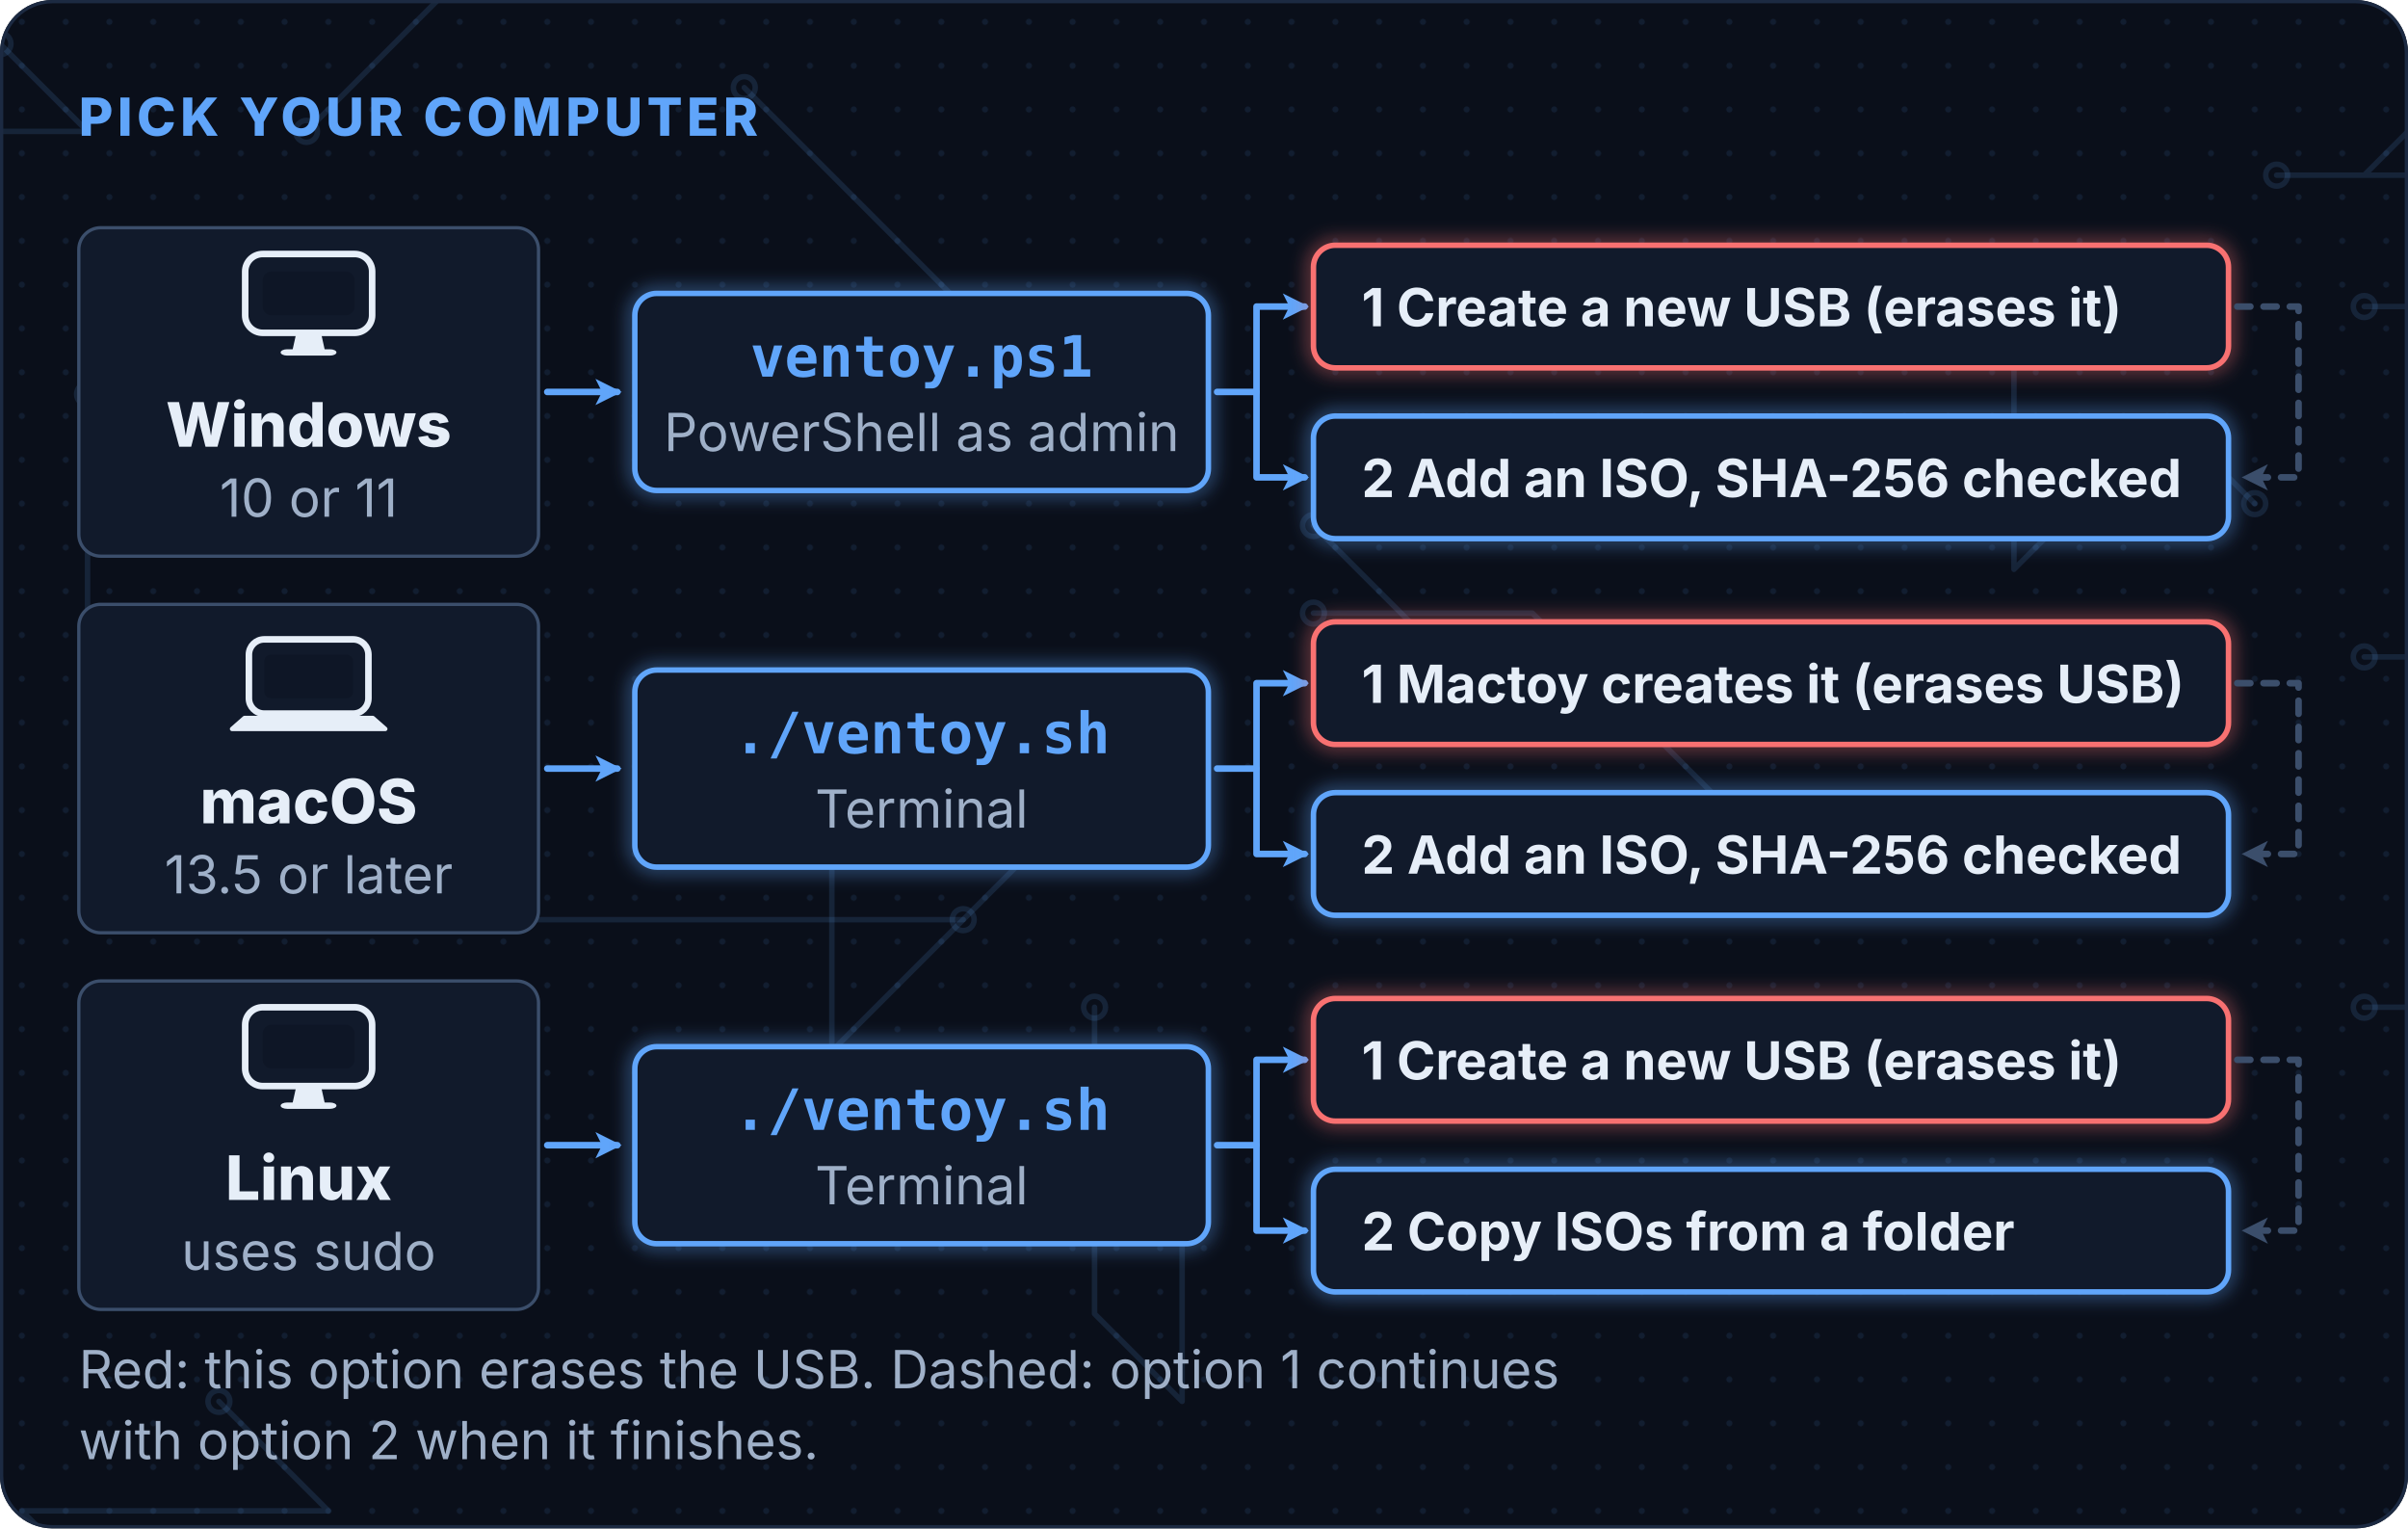
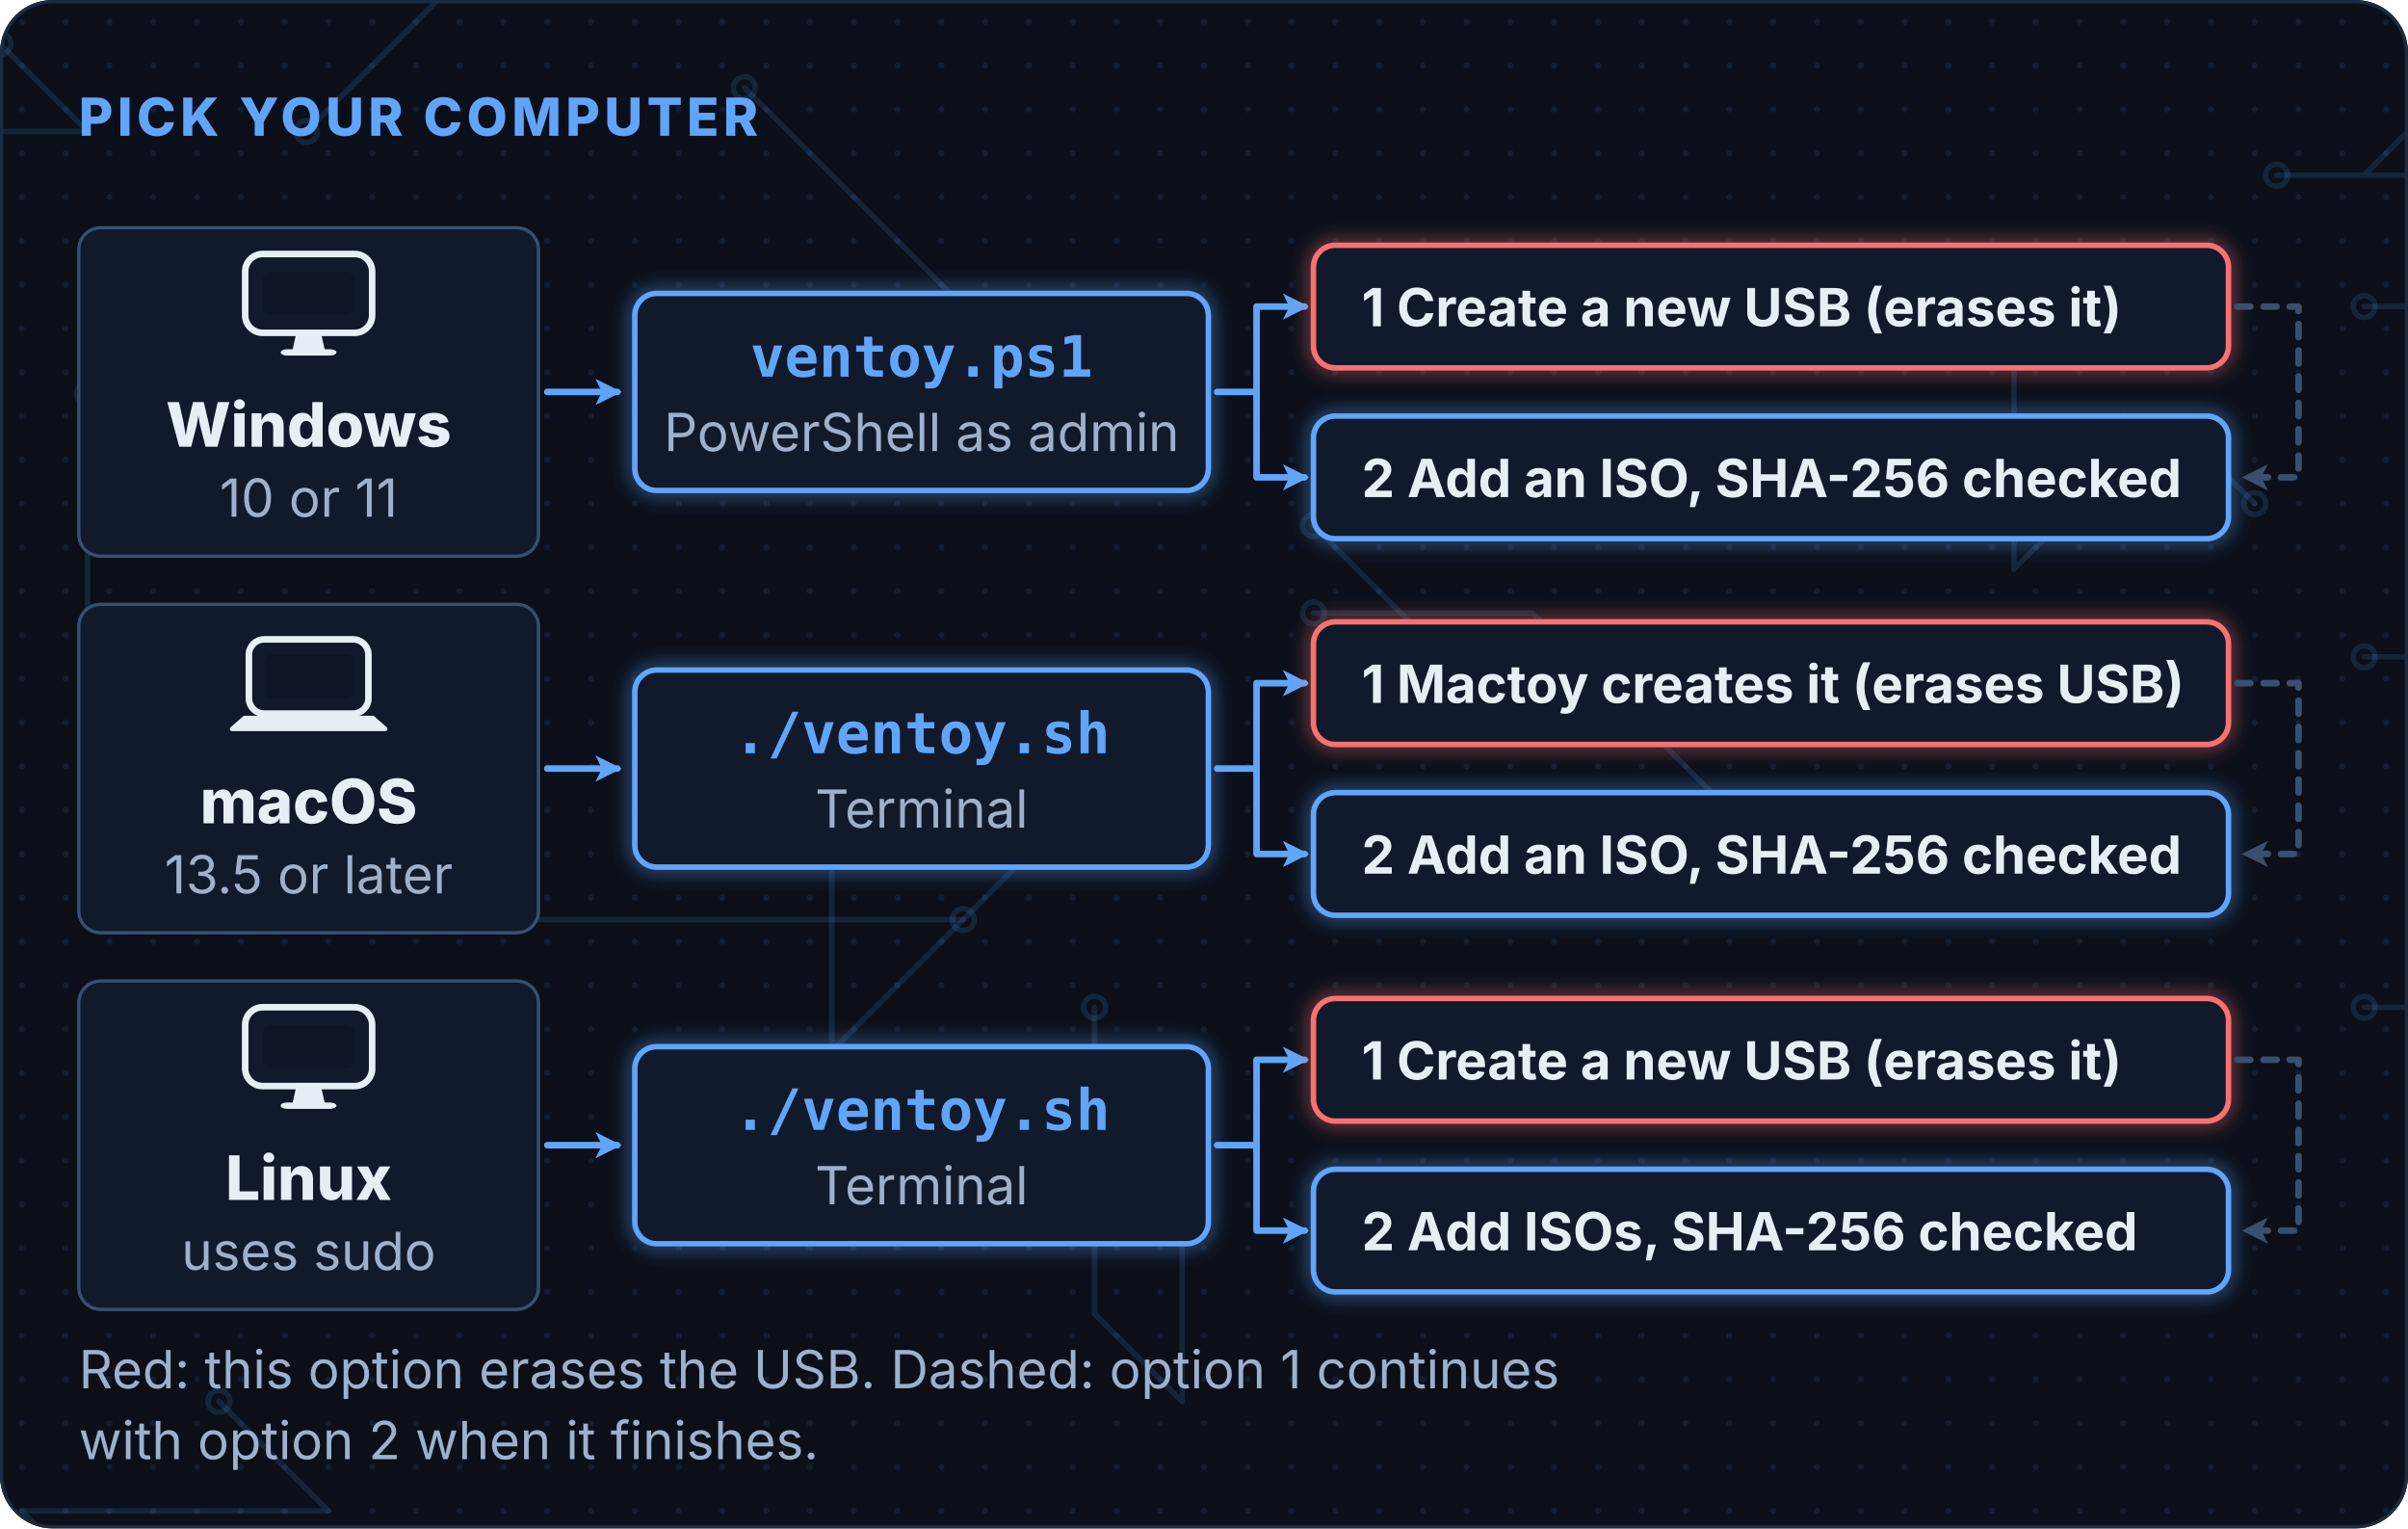
- <svg xmlns="http://www.w3.org/2000/svg" viewBox="0 0 1100 698" width="1100" height="698" role="img" aria-label="Pick your computer. Windows 10 or 11: run ventoy.ps1 in PowerShell as administrator, with the full command in step 3 of the Windows quick start. Option 1 creates a new USB and erases it; option 2 adds an ISO with a SHA-256 check. macOS 13.5 or later: run ./ventoy.sh in Terminal. Option 1 hands over to the Mactoy app, which creates the USB and erases it; option 2 adds an ISO with a SHA-256 check. Linux, which uses sudo: run ./ventoy.sh in Terminal. Option 1 creates a new USB and erases it; option 2 copies ISOs from a folder. On every computer, option 1 continues with option 2 when it finishes.">
+ <svg xmlns="http://www.w3.org/2000/svg" viewBox="0 0 1100 698" width="1100" height="698" role="img" aria-label="Pick your computer. Windows 10 or 11: run ventoy.ps1 in PowerShell as administrator, with the full command in step 3 of the Windows quick start. Option 1 creates a new USB and erases it; option 2 adds an ISO with a SHA-256 check. macOS 13.5 or later: run ./ventoy.sh in Terminal. Option 1 hands over to the Mactoy app, which creates the USB and erases it; option 2 adds an ISO with a SHA-256 check. Linux, which uses sudo: run ./ventoy.sh in Terminal. Option 1 creates a new USB and erases it; option 2 adds the ISOs of a folder, each with a SHA-256 check. On every computer, option 1 continues with option 2 when it finishes.">
  <style>.blink{animation:blink 2.4s ease-in-out infinite}@keyframes blink{50%{opacity:.35}}@media (prefers-reduced-motion:reduce){.blink{animation:none}}</style>
  <defs>
    <pattern id="pick-d-dots" width="20" height="20" patternUnits="userSpaceOnUse">
      <circle cx="10" cy="10" r="1.4" fill="#60A5FA" opacity="0.1" />
    </pattern>
    <filter id="pick-d-glow" x="-50%" y="-50%" width="200%" height="200%">
      <feGaussianBlur stdDeviation="4" />
    </filter>
    <clipPath id="pick-d-frame">
      <rect width="1100" height="698" rx="24" />
    </clipPath>
    <marker id="pick-d-go" viewBox="0 0 12 12" refX="10" refY="6" markerWidth="12" markerHeight="12" markerUnits="userSpaceOnUse" orient="auto-start-reverse">
      <path d="M0 0 L12 6 L0 12 L3 6 z" fill="#60A5FA" />
    </marker>
    <marker id="pick-d-bad" viewBox="0 0 12 12" refX="10" refY="6" markerWidth="12" markerHeight="12" markerUnits="userSpaceOnUse" orient="auto-start-reverse">
      <path d="M0 0 L12 6 L0 12 L3 6 z" fill="#F87171" />
    </marker>
    <marker id="pick-d-muted" viewBox="0 0 12 12" refX="10" refY="6" markerWidth="12" markerHeight="12" markerUnits="userSpaceOnUse" orient="auto-start-reverse">
      <path d="M0 0 L12 6 L0 12 L3 6 z" fill="#3B4E6B" />
    </marker>
  </defs>
  <g clip-path="url(#pick-d-frame)">
    <rect width="1100" height="698" fill="#0A0F1A" />
    <rect width="1100" height="698" fill="url(#pick-d-dots)" />
    <path d="M0 20 L40 60 L0 60 L-120 60" fill="none" stroke="#60A5FA" stroke-width="2.5" stroke-linecap="round" stroke-linejoin="round" opacity="0.14" />
    <circle cx="0" cy="20" r="5" fill="none" stroke="#60A5FA" stroke-width="2.5" opacity="0.14" />
    <circle cx="-120" cy="60" r="5" fill="none" stroke="#60A5FA" stroke-width="2.5" opacity="0.14" />
    <path d="M1040 80 L1180 80 L1080 80 L1130 30" fill="none" stroke="#60A5FA" stroke-width="2.5" stroke-linecap="round" stroke-linejoin="round" opacity="0.14" />
    <circle cx="1040" cy="80" r="5" fill="none" stroke="#60A5FA" stroke-width="2.5" opacity="0.14" />
    <circle cx="1130" cy="30" r="5" fill="none" stroke="#60A5FA" stroke-width="2.5" opacity="0.14" />
    <path d="M600 280 L700 280 L720 300 L800 380" fill="none" stroke="#60A5FA" stroke-width="2.5" stroke-linecap="round" stroke-linejoin="round" opacity="0.14" />
    <circle cx="600" cy="280" r="5" fill="none" stroke="#60A5FA" stroke-width="2.5" opacity="0.14" />
    <circle cx="800" cy="380" r="5" fill="none" stroke="#60A5FA" stroke-width="2.5" opacity="0.14" />
    <path d="M100 640 L150 690 L10 690 L70 750" fill="none" stroke="#60A5FA" stroke-width="2.5" stroke-linecap="round" stroke-linejoin="round" opacity="0.14" />
    <circle cx="100" cy="640" r="5" fill="none" stroke="#60A5FA" stroke-width="2.5" opacity="0.14" />
    <circle cx="70" cy="750" r="5" fill="none" stroke="#60A5FA" stroke-width="2.5" opacity="0.14" />
    <path d="M1080 460 L1180 460 L1200 440 L1300 440" fill="none" stroke="#60A5FA" stroke-width="2.5" stroke-linecap="round" stroke-linejoin="round" opacity="0.14" />
    <circle cx="1080" cy="460" r="5" fill="none" stroke="#60A5FA" stroke-width="2.5" opacity="0.14" />
    <circle cx="1300" cy="440" r="5" fill="none" stroke="#60A5FA" stroke-width="2.5" opacity="0.14" />
    <path d="M920 140 L920 260 L990 190 L1030 230" fill="none" stroke="#60A5FA" stroke-width="2.5" stroke-linecap="round" stroke-linejoin="round" opacity="0.14" />
    <circle cx="920" cy="140" r="5" fill="none" stroke="#60A5FA" stroke-width="2.5" opacity="0.14" />
    <circle cx="1030" cy="230" r="5" fill="none" stroke="#60A5FA" stroke-width="2.5" opacity="0.14" />
    <path d="M140 60 L210 -10 L350 -10 L380 -40" fill="none" stroke="#60A5FA" stroke-width="2.5" stroke-linecap="round" stroke-linejoin="round" opacity="0.14" />
    <circle cx="140" cy="60" r="5" fill="none" stroke="#60A5FA" stroke-width="2.5" opacity="0.14" />
    <circle cx="380" cy="-40" r="5" fill="none" stroke="#60A5FA" stroke-width="2.5" opacity="0.14" />
    <path d="M160 360 L40 360 L40 280 L40 180" fill="none" stroke="#60A5FA" stroke-width="2.5" stroke-linecap="round" stroke-linejoin="round" opacity="0.14" />
    <circle cx="160" cy="360" r="5" fill="none" stroke="#60A5FA" stroke-width="2.5" opacity="0.14" />
    <circle cx="40" cy="180" r="5" fill="none" stroke="#60A5FA" stroke-width="2.5" opacity="0.14" />
    <path d="M1080 300 L1160 300 L1230 370 L1330 370" fill="none" stroke="#60A5FA" stroke-width="2.5" stroke-linecap="round" stroke-linejoin="round" opacity="0.14" />
    <circle cx="1080" cy="300" r="5" fill="none" stroke="#60A5FA" stroke-width="2.5" opacity="0.14" />
    <circle cx="1330" cy="370" r="5" fill="none" stroke="#60A5FA" stroke-width="2.5" opacity="0.14" />
    <path d="M600 240 L670 310 L770 310 L910 310" fill="none" stroke="#60A5FA" stroke-width="2.5" stroke-linecap="round" stroke-linejoin="round" opacity="0.14" />
    <circle cx="600" cy="240" r="5" fill="none" stroke="#60A5FA" stroke-width="2.5" opacity="0.14" />
    <circle cx="910" cy="310" r="5" fill="none" stroke="#60A5FA" stroke-width="2.5" opacity="0.14" />
    <path d="M1080 140 L1220 140 L1260 100 L1260 200" fill="none" stroke="#60A5FA" stroke-width="2.5" stroke-linecap="round" stroke-linejoin="round" opacity="0.14" />
    <circle cx="1080" cy="140" r="5" fill="none" stroke="#60A5FA" stroke-width="2.5" opacity="0.14" />
    <circle cx="1260" cy="200" r="5" fill="none" stroke="#60A5FA" stroke-width="2.5" opacity="0.14" />
    <path d="M340 40 L390 90 L440 140 L360 140" fill="none" stroke="#60A5FA" stroke-width="2.5" stroke-linecap="round" stroke-linejoin="round" opacity="0.14" />
    <circle cx="340" cy="40" r="5" fill="none" stroke="#60A5FA" stroke-width="2.5" opacity="0.14" />
    <circle cx="360" cy="140" r="5" fill="none" stroke="#60A5FA" stroke-width="2.5" opacity="0.14" />
    <path d="M500 460 L500 600 L540 640 L540 540" fill="none" stroke="#60A5FA" stroke-width="2.5" stroke-linecap="round" stroke-linejoin="round" opacity="0.14" />
    <circle cx="500" cy="460" r="5" fill="none" stroke="#60A5FA" stroke-width="2.5" opacity="0.14" />
    <circle cx="540" cy="540" r="5" fill="none" stroke="#60A5FA" stroke-width="2.5" opacity="0.14" />
    <path d="M440 420 L360 420 L220 420 L220 360" fill="none" stroke="#60A5FA" stroke-width="2.5" stroke-linecap="round" stroke-linejoin="round" opacity="0.14" />
    <circle cx="440" cy="420" r="5" fill="none" stroke="#60A5FA" stroke-width="2.5" opacity="0.14" />
    <circle cx="220" cy="360" r="5" fill="none" stroke="#60A5FA" stroke-width="2.5" opacity="0.14" />
    <path d="M380 340 L380 480 L430 430 L510 350" fill="none" stroke="#60A5FA" stroke-width="2.5" stroke-linecap="round" stroke-linejoin="round" opacity="0.14" />
    <circle cx="380" cy="340" r="5" fill="none" stroke="#60A5FA" stroke-width="2.5" opacity="0.14" />
    <circle cx="510" cy="350" r="5" fill="none" stroke="#60A5FA" stroke-width="2.5" opacity="0.14" />
    <text x="36" y="62" font-family="-apple-system, BlinkMacSystemFont, 'Segoe UI', Inter, Helvetica, Arial, sans-serif" font-size="24" font-weight="800" fill="#60A5FA" text-anchor="start" letter-spacing="2">
      <tspan x="36" dy="0">PICK YOUR COMPUTER</tspan>
    </text>
    <rect x="36" y="104" width="210" height="150" rx="10" fill="#111A2B" stroke="#3B4E6B" stroke-width="1.5" />
    <rect x="112" y="116" width="58" height="36" rx="8" fill="#111A2B" stroke="#E6EEF8" stroke-width="3" />
    <rect x="120" y="124" width="42" height="20" rx="4" fill="#0E1626" />
    <path d="M136.4 152 L134.6 160.1 L147.4 160.1 L145.6 152" fill="#E6EEF8" stroke="#E6EEF8" stroke-width="2" stroke-linecap="round" stroke-linejoin="round" />
    <rect x="128.2" y="159.5" width="25.5" height="2.9" rx="3" fill="#E6EEF8" />
    <text x="141" y="204" font-family="-apple-system, BlinkMacSystemFont, 'Segoe UI', Inter, Helvetica, Arial, sans-serif" font-size="28" font-weight="800" fill="#E6EEF8" text-anchor="middle">
      <tspan x="141" dy="0">Windows</tspan>
    </text>
    <text x="141" y="236" font-family="-apple-system, BlinkMacSystemFont, 'Segoe UI', Inter, Helvetica, Arial, sans-serif" font-size="24" font-weight="400" fill="#9FB0C8" text-anchor="middle">
      <tspan x="141" dy="0">10 or 11</tspan>
    </text>
    <path d="M250 179 L 282 179" fill="none" stroke="#60A5FA" stroke-width="3" stroke-linecap="round" stroke-linejoin="round" marker-end="url(#pick-d-go)" />
    <rect x="290" y="134" width="262" height="90" rx="10" fill="none" stroke="#60A5FA" stroke-width="6" opacity="0.45" filter="url(#pick-d-glow)" />
    <rect x="290" y="134" width="262" height="90" rx="10" fill="#111A2B" stroke="#60A5FA" stroke-width="2.5" />
    <text x="421" y="172" font-family="ui-monospace, SFMono-Regular, Menlo, Consolas, monospace" font-size="26" font-weight="700" fill="#60A5FA" text-anchor="middle">
      <tspan x="421" dy="0">ventoy.ps1</tspan>
    </text>
    <text x="421" y="206" font-family="-apple-system, BlinkMacSystemFont, 'Segoe UI', Inter, Helvetica, Arial, sans-serif" font-size="24" font-weight="400" fill="#9FB0C8" text-anchor="middle">
      <tspan x="421" dy="0">PowerShell as admin</tspan>
    </text>
    <path d="M556 179 L 574 179 L 574 140 L 596 140" fill="none" stroke="#60A5FA" stroke-width="3" stroke-linecap="round" stroke-linejoin="round" marker-end="url(#pick-d-go)" />
    <path d="M574 179 L 574 218 L 596 218" fill="none" stroke="#60A5FA" stroke-width="3" stroke-linecap="round" stroke-linejoin="round" marker-end="url(#pick-d-go)" />
    <rect x="600" y="112" width="418" height="56" rx="10" fill="none" stroke="#F87171" stroke-width="6" opacity="0.45" filter="url(#pick-d-glow)" />
    <rect x="600" y="112" width="418" height="56" rx="10" fill="#111A2B" stroke="#F87171" stroke-width="2.5" />
    <text x="622" y="149" font-family="-apple-system, BlinkMacSystemFont, 'Segoe UI', Inter, Helvetica, Arial, sans-serif" font-size="24" font-weight="700" fill="#E6EEF8" text-anchor="start">
      <tspan x="622" dy="0">1  Create a new USB (erases it)</tspan>
    </text>
    <rect x="600" y="190" width="418" height="56" rx="10" fill="none" stroke="#60A5FA" stroke-width="6" opacity="0.45" filter="url(#pick-d-glow)" />
    <rect x="600" y="190" width="418" height="56" rx="10" fill="#111A2B" stroke="#60A5FA" stroke-width="2.5" />
    <text x="622" y="227" font-family="-apple-system, BlinkMacSystemFont, 'Segoe UI', Inter, Helvetica, Arial, sans-serif" font-size="24" font-weight="700" fill="#E6EEF8" text-anchor="start">
      <tspan x="622" dy="0">2  Add an ISO, SHA-256 checked</tspan>
    </text>
    <path d="M1022 140 L 1050 140 L 1050 218 L 1026 218" fill="none" stroke="#3B4E6B" stroke-width="3" stroke-dasharray="6 6" stroke-linecap="round" stroke-linejoin="round" marker-end="url(#pick-d-muted)" />
    <rect x="36" y="276" width="210" height="150" rx="10" fill="#111A2B" stroke="#3B4E6B" stroke-width="1.5" />
    <rect x="113.7" y="292" width="54.6" height="33.9" rx="7" fill="#111A2B" stroke="#E6EEF8" stroke-width="3" />
    <rect x="120.7" y="299" width="40.6" height="19.9" rx="3" fill="#0E1626" />
    <path d="M106 332.9 L111.7 327.9 L170.3 327.9 L176 332.9 Z" fill="#E6EEF8" stroke="#E6EEF8" stroke-width="2" stroke-linecap="round" stroke-linejoin="round" />
    <text x="141" y="376" font-family="-apple-system, BlinkMacSystemFont, 'Segoe UI', Inter, Helvetica, Arial, sans-serif" font-size="28" font-weight="800" fill="#E6EEF8" text-anchor="middle">
      <tspan x="141" dy="0">macOS</tspan>
    </text>
    <text x="141" y="408" font-family="-apple-system, BlinkMacSystemFont, 'Segoe UI', Inter, Helvetica, Arial, sans-serif" font-size="24" font-weight="400" fill="#9FB0C8" text-anchor="middle">
      <tspan x="141" dy="0">13.5 or later</tspan>
    </text>
    <path d="M250 351 L 282 351" fill="none" stroke="#60A5FA" stroke-width="3" stroke-linecap="round" stroke-linejoin="round" marker-end="url(#pick-d-go)" />
    <rect x="290" y="306" width="262" height="90" rx="10" fill="none" stroke="#60A5FA" stroke-width="6" opacity="0.45" filter="url(#pick-d-glow)" />
    <rect x="290" y="306" width="262" height="90" rx="10" fill="#111A2B" stroke="#60A5FA" stroke-width="2.5" />
    <text x="421" y="344" font-family="ui-monospace, SFMono-Regular, Menlo, Consolas, monospace" font-size="26" font-weight="700" fill="#60A5FA" text-anchor="middle">
      <tspan x="421" dy="0">./ventoy.sh</tspan>
    </text>
    <text x="421" y="378" font-family="-apple-system, BlinkMacSystemFont, 'Segoe UI', Inter, Helvetica, Arial, sans-serif" font-size="24" font-weight="400" fill="#9FB0C8" text-anchor="middle">
      <tspan x="421" dy="0">Terminal</tspan>
    </text>
    <path d="M556 351 L 574 351 L 574 312 L 596 312" fill="none" stroke="#60A5FA" stroke-width="3" stroke-linecap="round" stroke-linejoin="round" marker-end="url(#pick-d-go)" />
    <path d="M574 351 L 574 390 L 596 390" fill="none" stroke="#60A5FA" stroke-width="3" stroke-linecap="round" stroke-linejoin="round" marker-end="url(#pick-d-go)" />
    <rect x="600" y="284" width="418" height="56" rx="10" fill="none" stroke="#F87171" stroke-width="6" opacity="0.45" filter="url(#pick-d-glow)" />
    <rect x="600" y="284" width="418" height="56" rx="10" fill="#111A2B" stroke="#F87171" stroke-width="2.5" />
    <text x="622" y="321" font-family="-apple-system, BlinkMacSystemFont, 'Segoe UI', Inter, Helvetica, Arial, sans-serif" font-size="24" font-weight="700" fill="#E6EEF8" text-anchor="start">
      <tspan x="622" dy="0">1  Mactoy creates it (erases USB)</tspan>
    </text>
    <rect x="600" y="362" width="418" height="56" rx="10" fill="none" stroke="#60A5FA" stroke-width="6" opacity="0.45" filter="url(#pick-d-glow)" />
    <rect x="600" y="362" width="418" height="56" rx="10" fill="#111A2B" stroke="#60A5FA" stroke-width="2.5" />
    <text x="622" y="399" font-family="-apple-system, BlinkMacSystemFont, 'Segoe UI', Inter, Helvetica, Arial, sans-serif" font-size="24" font-weight="700" fill="#E6EEF8" text-anchor="start">
      <tspan x="622" dy="0">2  Add an ISO, SHA-256 checked</tspan>
    </text>
    <path d="M1022 312 L 1050 312 L 1050 390 L 1026 390" fill="none" stroke="#3B4E6B" stroke-width="3" stroke-dasharray="6 6" stroke-linecap="round" stroke-linejoin="round" marker-end="url(#pick-d-muted)" />
    <rect x="36" y="448" width="210" height="150" rx="10" fill="#111A2B" stroke="#3B4E6B" stroke-width="1.5" />
    <rect x="112" y="460" width="58" height="36" rx="8" fill="#111A2B" stroke="#E6EEF8" stroke-width="3" />
    <rect x="120" y="468" width="42" height="20" rx="4" fill="#0E1626" />
    <path d="M136.4 496 L134.6 504.1 L147.4 504.1 L145.6 496" fill="#E6EEF8" stroke="#E6EEF8" stroke-width="2" stroke-linecap="round" stroke-linejoin="round" />
    <rect x="128.2" y="503.5" width="25.5" height="2.9" rx="3" fill="#E6EEF8" />
    <text x="141" y="548" font-family="-apple-system, BlinkMacSystemFont, 'Segoe UI', Inter, Helvetica, Arial, sans-serif" font-size="28" font-weight="800" fill="#E6EEF8" text-anchor="middle">
      <tspan x="141" dy="0">Linux</tspan>
    </text>
    <text x="141" y="580" font-family="-apple-system, BlinkMacSystemFont, 'Segoe UI', Inter, Helvetica, Arial, sans-serif" font-size="24" font-weight="400" fill="#9FB0C8" text-anchor="middle">
      <tspan x="141" dy="0">uses sudo</tspan>
    </text>
    <path d="M250 523 L 282 523" fill="none" stroke="#60A5FA" stroke-width="3" stroke-linecap="round" stroke-linejoin="round" marker-end="url(#pick-d-go)" />
    <rect x="290" y="478" width="262" height="90" rx="10" fill="none" stroke="#60A5FA" stroke-width="6" opacity="0.45" filter="url(#pick-d-glow)" />
    <rect x="290" y="478" width="262" height="90" rx="10" fill="#111A2B" stroke="#60A5FA" stroke-width="2.5" />
    <text x="421" y="516" font-family="ui-monospace, SFMono-Regular, Menlo, Consolas, monospace" font-size="26" font-weight="700" fill="#60A5FA" text-anchor="middle">
      <tspan x="421" dy="0">./ventoy.sh</tspan>
    </text>
    <text x="421" y="550" font-family="-apple-system, BlinkMacSystemFont, 'Segoe UI', Inter, Helvetica, Arial, sans-serif" font-size="24" font-weight="400" fill="#9FB0C8" text-anchor="middle">
      <tspan x="421" dy="0">Terminal</tspan>
    </text>
    <path d="M556 523 L 574 523 L 574 484 L 596 484" fill="none" stroke="#60A5FA" stroke-width="3" stroke-linecap="round" stroke-linejoin="round" marker-end="url(#pick-d-go)" />
    <path d="M574 523 L 574 562 L 596 562" fill="none" stroke="#60A5FA" stroke-width="3" stroke-linecap="round" stroke-linejoin="round" marker-end="url(#pick-d-go)" />
    <rect x="600" y="456" width="418" height="56" rx="10" fill="none" stroke="#F87171" stroke-width="6" opacity="0.45" filter="url(#pick-d-glow)" />
    <rect x="600" y="456" width="418" height="56" rx="10" fill="#111A2B" stroke="#F87171" stroke-width="2.5" />
    <text x="622" y="493" font-family="-apple-system, BlinkMacSystemFont, 'Segoe UI', Inter, Helvetica, Arial, sans-serif" font-size="24" font-weight="700" fill="#E6EEF8" text-anchor="start">
      <tspan x="622" dy="0">1  Create a new USB (erases it)</tspan>
    </text>
    <rect x="600" y="534" width="418" height="56" rx="10" fill="none" stroke="#60A5FA" stroke-width="6" opacity="0.45" filter="url(#pick-d-glow)" />
    <rect x="600" y="534" width="418" height="56" rx="10" fill="#111A2B" stroke="#60A5FA" stroke-width="2.5" />
    <text x="622" y="571" font-family="-apple-system, BlinkMacSystemFont, 'Segoe UI', Inter, Helvetica, Arial, sans-serif" font-size="24" font-weight="700" fill="#E6EEF8" text-anchor="start">
-       <tspan x="622" dy="0">2  Copy ISOs from a folder</tspan>
+       <tspan x="622" dy="0">2  Add ISOs, SHA-256 checked</tspan>
    </text>
    <path d="M1022 484 L 1050 484 L 1050 562 L 1026 562" fill="none" stroke="#3B4E6B" stroke-width="3" stroke-dasharray="6 6" stroke-linecap="round" stroke-linejoin="round" marker-end="url(#pick-d-muted)" />
    <text x="36" y="634" font-family="-apple-system, BlinkMacSystemFont, 'Segoe UI', Inter, Helvetica, Arial, sans-serif" font-size="24" font-weight="400" fill="#9FB0C8" text-anchor="start">
      <tspan x="36" dy="0">Red: this option erases the USB. Dashed: option 1 continues</tspan>
      <tspan x="36" dy="32.4">with option 2 when it finishes.</tspan>
    </text>
  </g>
  <rect x="0.75" y="0.75" width="1098.5" height="696.5" rx="23.25" fill="none" stroke="#1C2A42" stroke-width="1.5" />
</svg>
